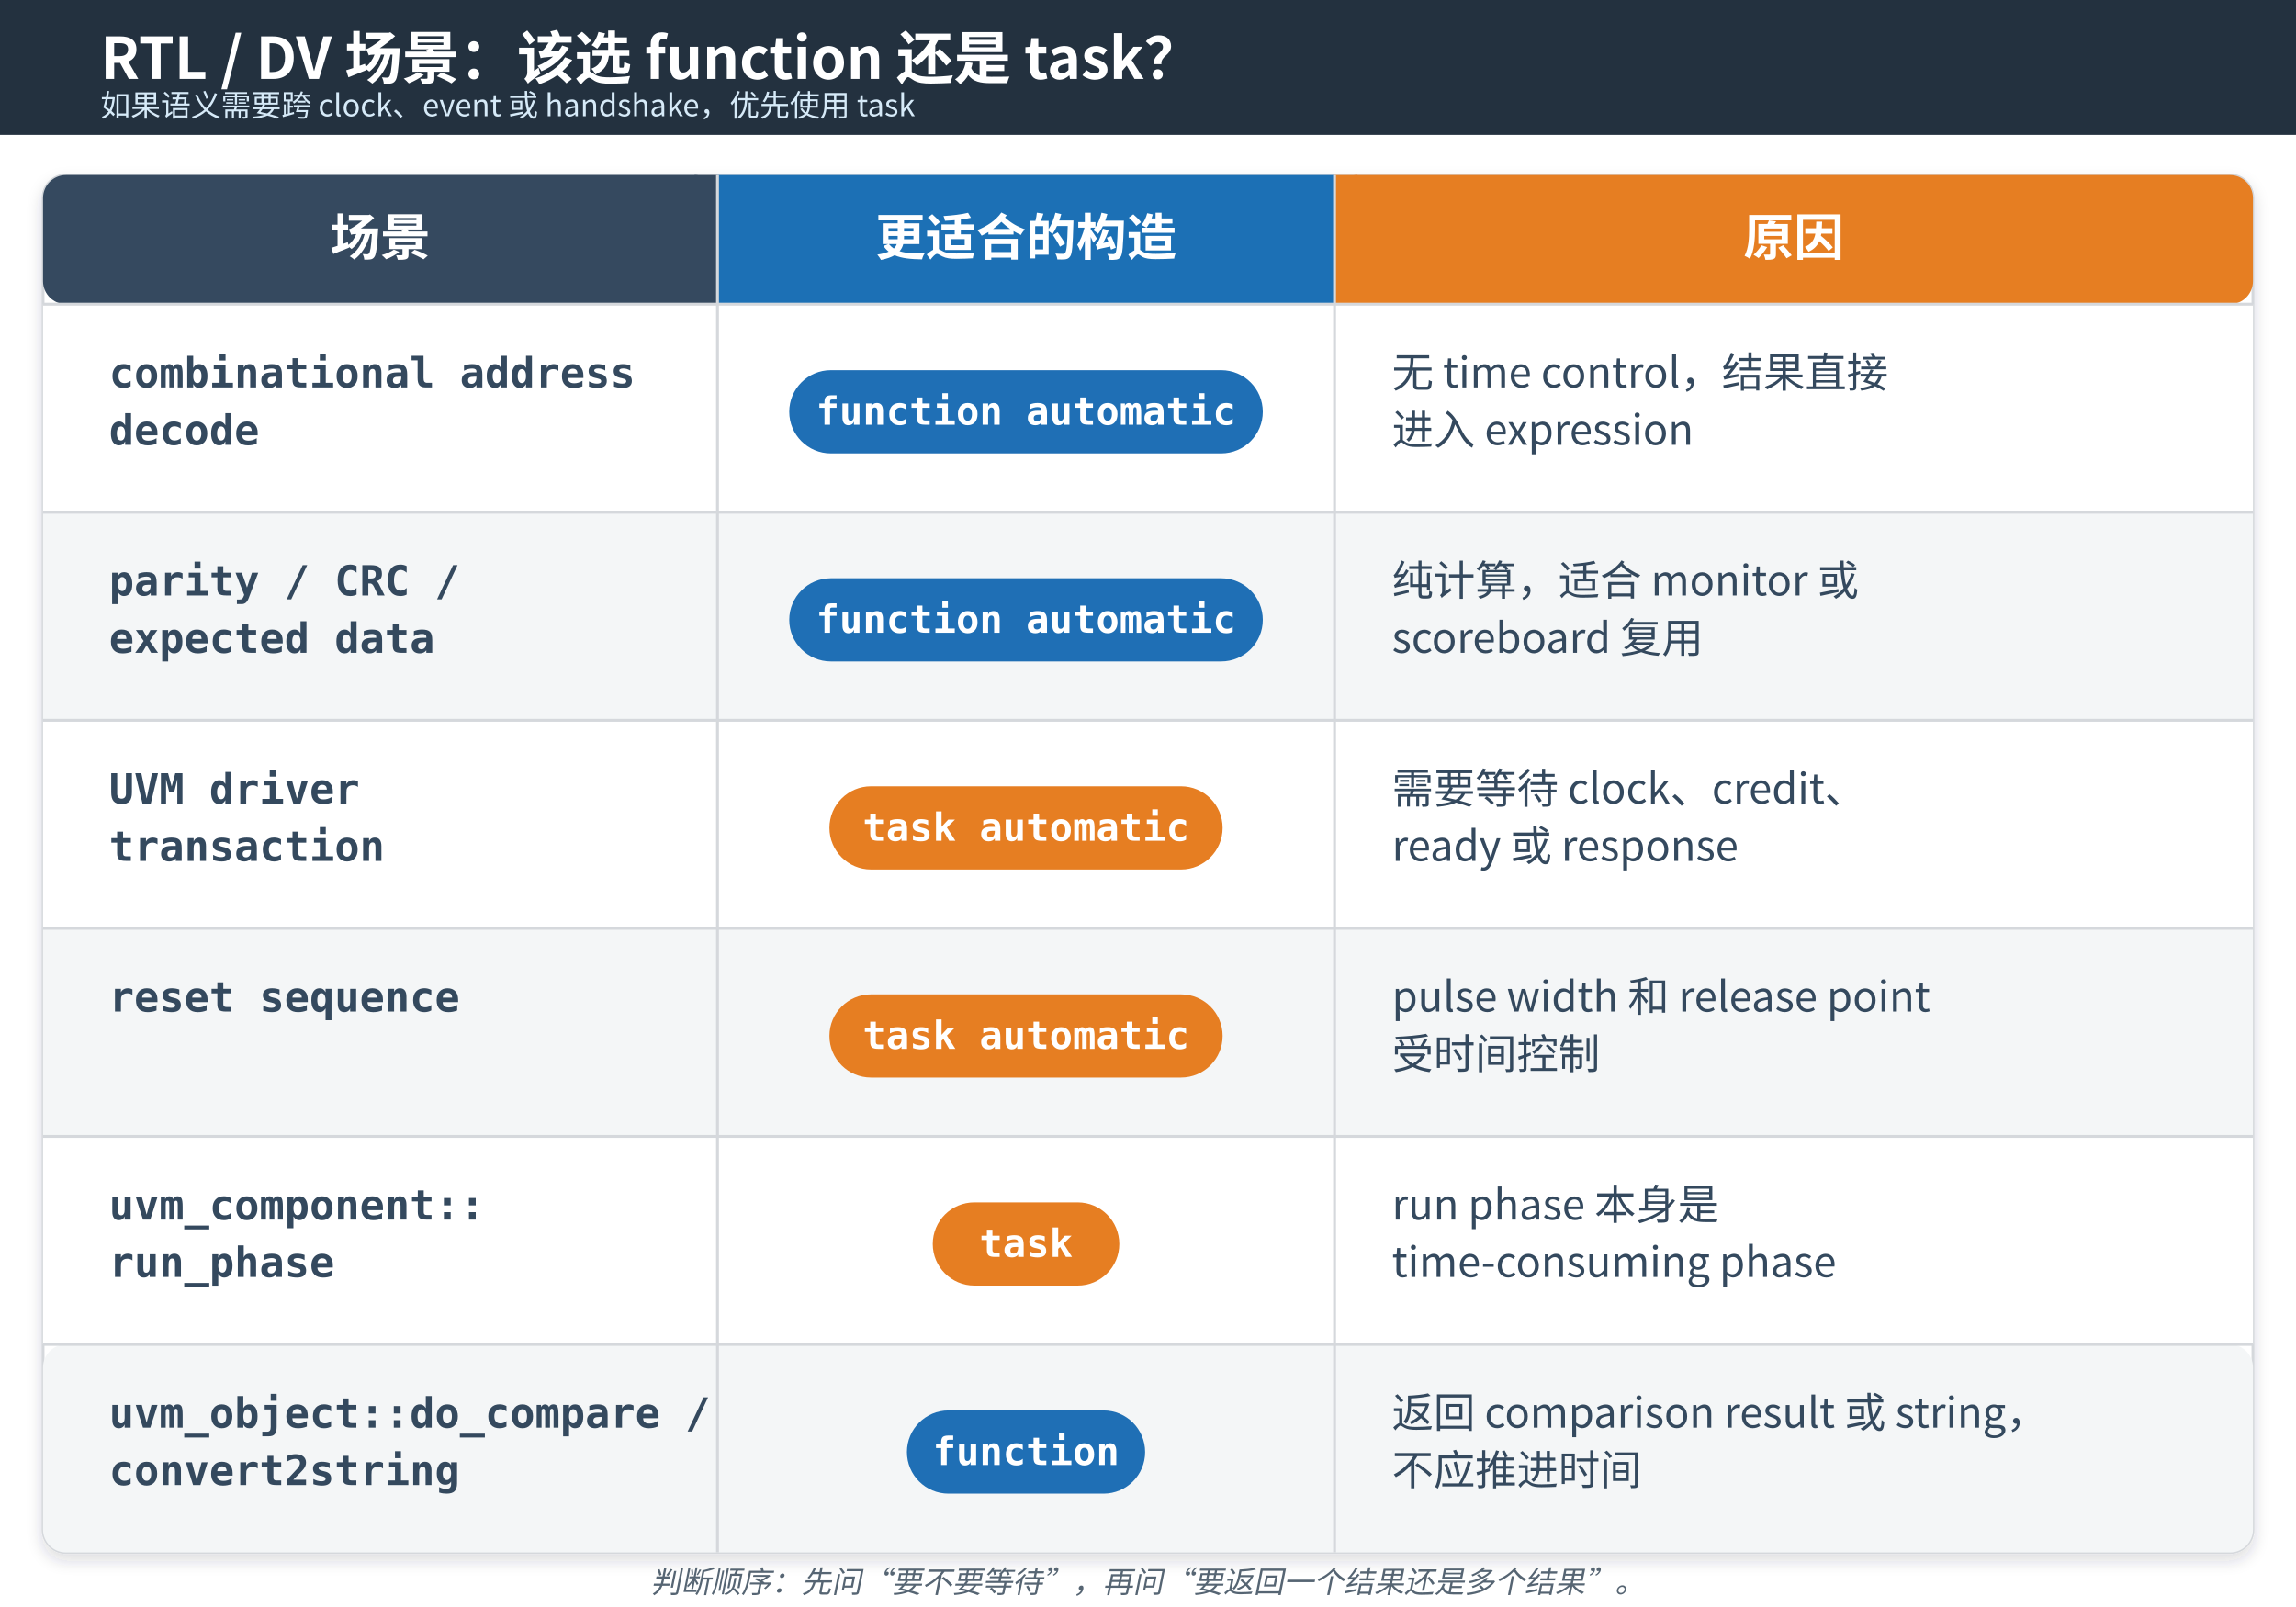
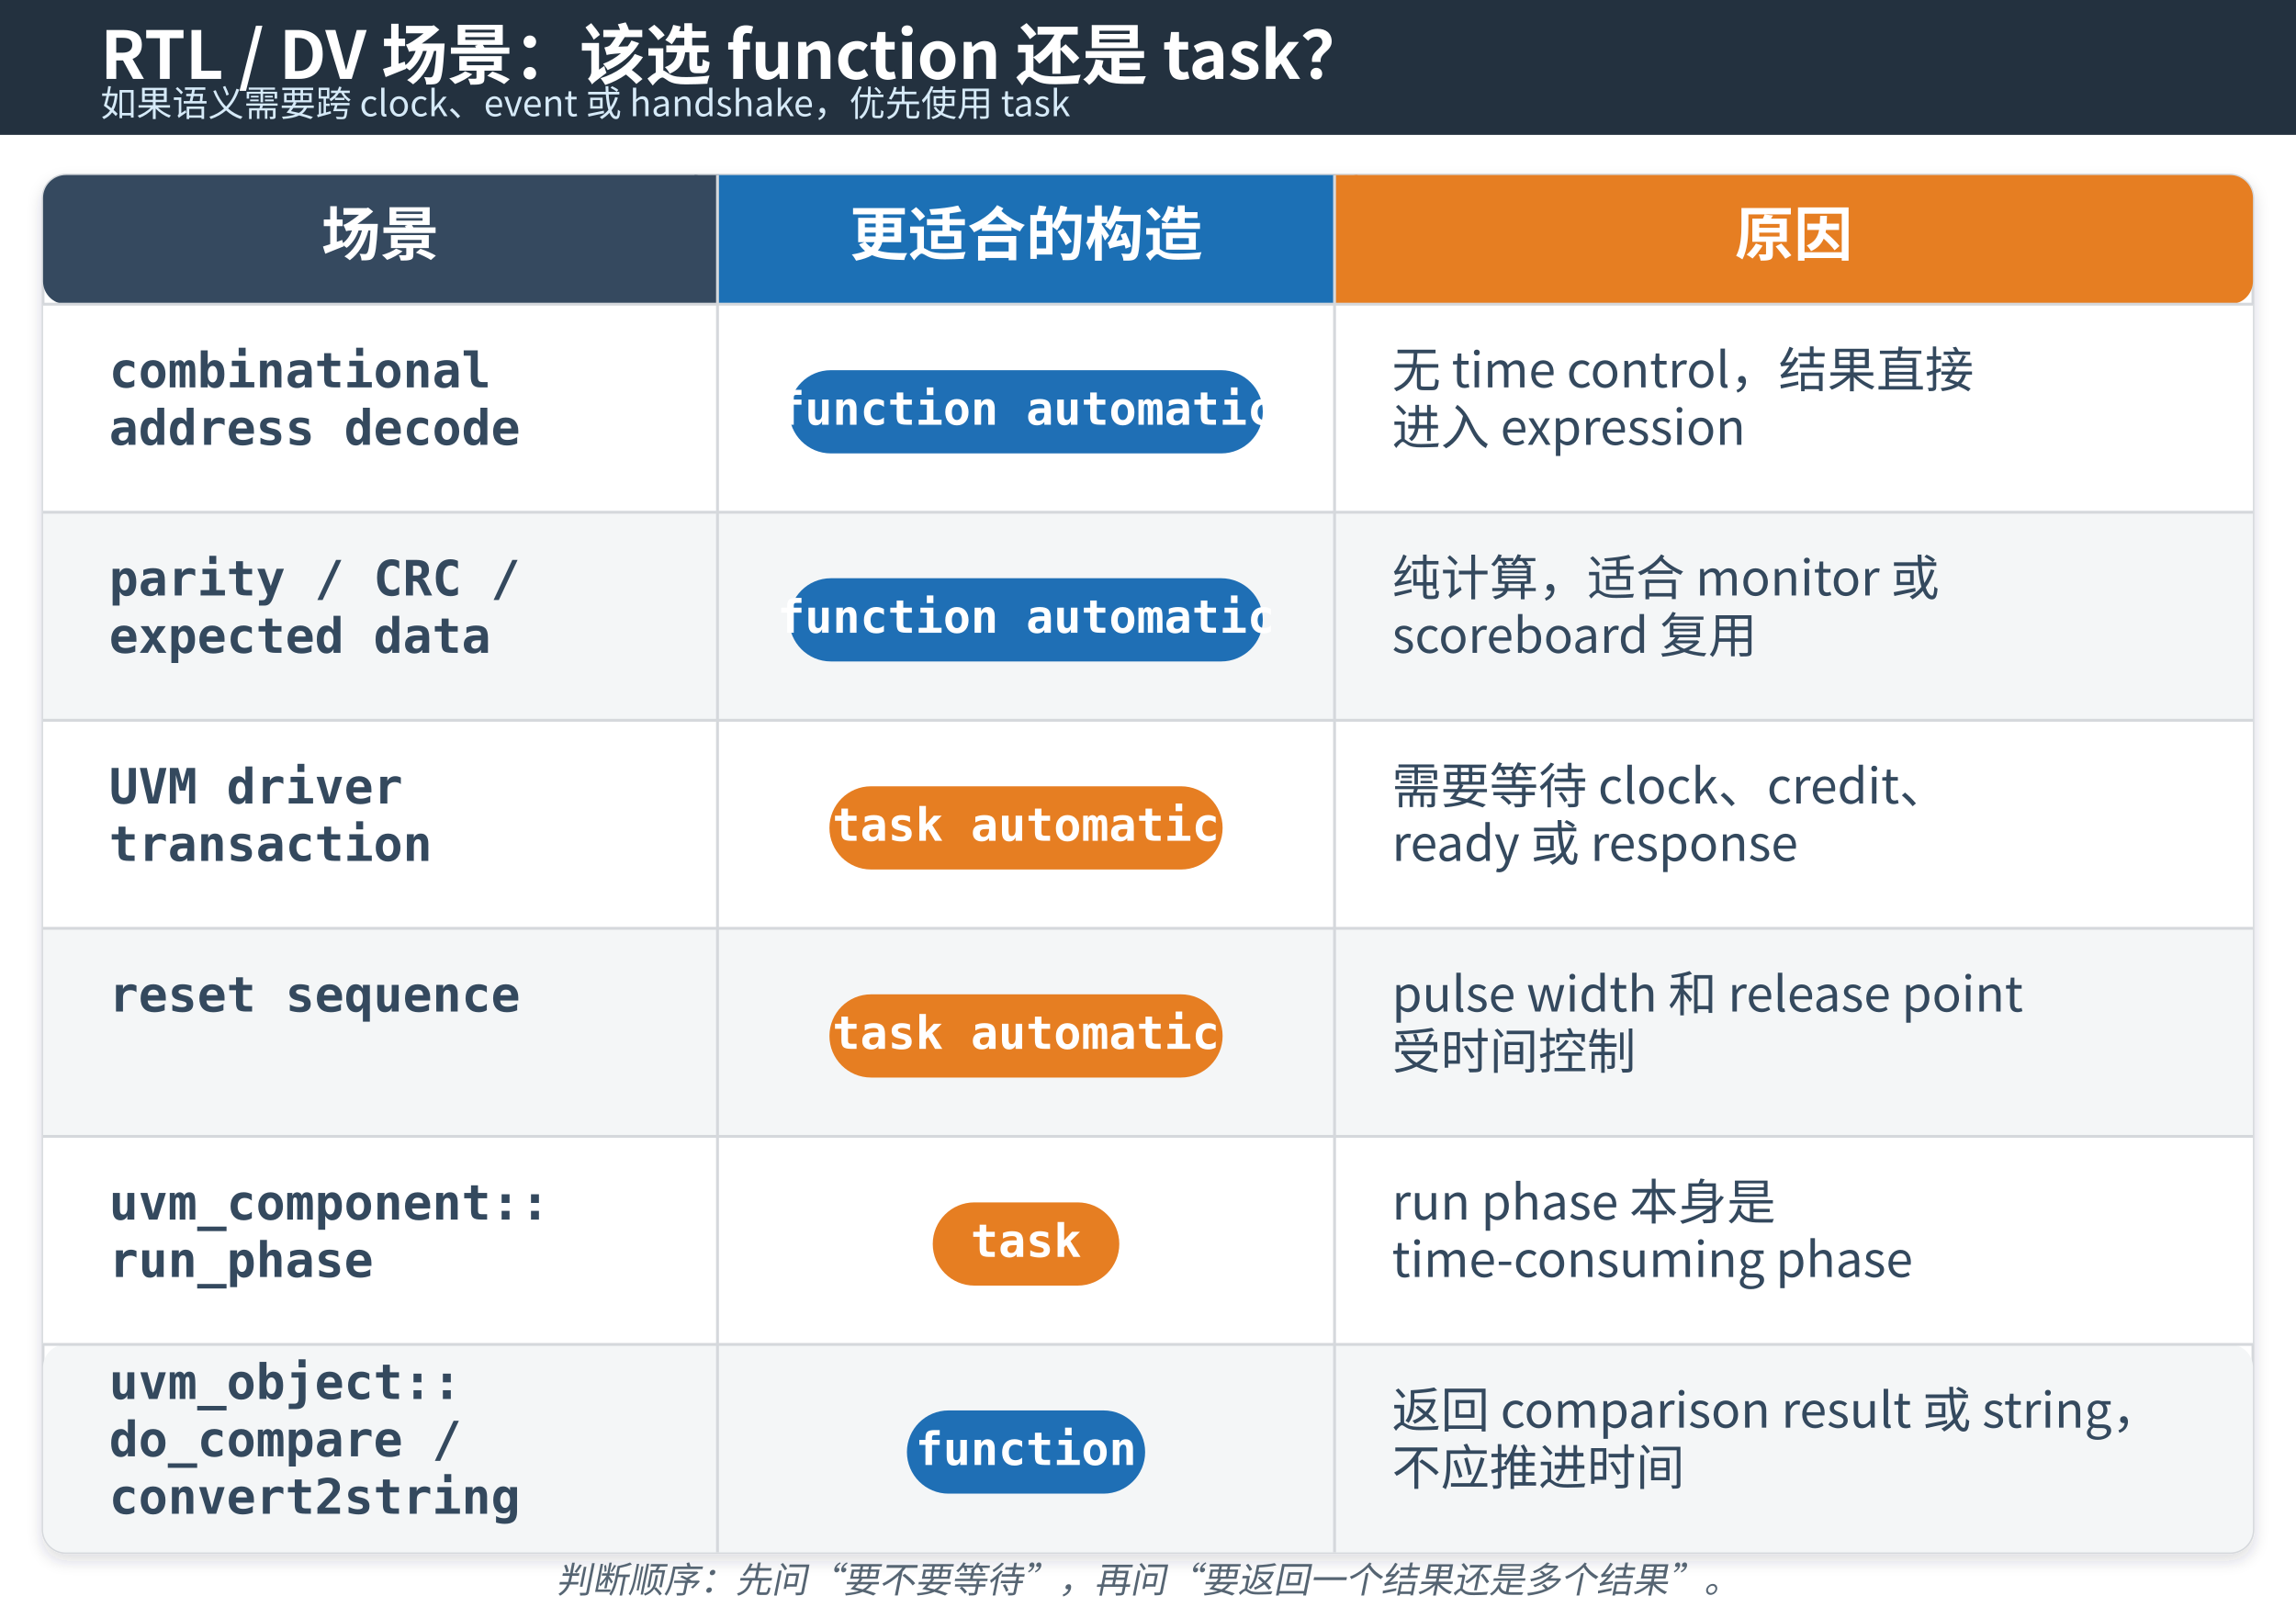
<svg xmlns="http://www.w3.org/2000/svg" width="1600" height="1120" viewBox="0 0 1600 1120" role="img" aria-labelledby="title desc">
  <defs>
    <filter id="shadow" x="-10%" y="-10%" width="120%" height="120%">
      <feDropShadow dx="0" dy="5" stdDeviation="5" flood-color="#23313F" flood-opacity=".16" />
    </filter>
    <style>
-       .title { font: 700 40px "Noto Sans CJK SC", "Microsoft YaHei", Arial, sans-serif; fill: #FFFFFF; }
-       .subtitle { font: 400 21px "Noto Sans CJK SC", "Microsoft YaHei", Arial, sans-serif; fill: #D6EAF8; }
-       .header { font: 700 35px "Noto Sans CJK SC", "Microsoft YaHei", Arial, sans-serif; fill: #FFFFFF; }
-       .scenario { font: 600 29px "DejaVu Sans Mono", Consolas, monospace; fill: #34495E; }
-       .reason { font: 400 29px "Noto Sans CJK SC", "Microsoft YaHei", Arial, sans-serif; fill: #34495E; }
-       .pill { font: 700 27px "DejaVu Sans Mono", Consolas, monospace; fill: #FFFFFF; }
-       .footer { font: italic 21px "Noto Sans CJK SC", "Microsoft YaHei", Arial, sans-serif; fill: #566573; }
+       .title { font-family: "Noto Sans CJK SC", "Microsoft YaHei", Arial, sans-serif; font-size: 46px; font-weight: 700; fill: #FFFFFF; }
+       .subtitle { font-family: "Noto Sans CJK SC", "Microsoft YaHei", Arial, sans-serif; font-size: 25px; font-weight: 400; fill: #D6EAF8; }
+       .header { font-family: "Noto Sans CJK SC", "Microsoft YaHei", Arial, sans-serif; font-size: 41px; font-weight: 700; fill: #FFFFFF; }
+       .scenario { font-family: "DejaVu Sans Mono", Consolas, monospace; font-size: 34px; font-weight: 600; fill: #34495E; }
+       .reason { font-family: "Noto Sans CJK SC", "Microsoft YaHei", Arial, sans-serif; font-size: 34px; font-weight: 400; fill: #34495E; }
+       .pill { font-family: "DejaVu Sans Mono", Consolas, monospace; font-size: 32px; font-weight: 700; fill: #FFFFFF; }
+       .footer { font-family: "Noto Sans CJK SC", "Microsoft YaHei", Arial, sans-serif; font-size: 25px; font-style: italic; fill: #566573; }
    </style>
  </defs>
  <rect width="1600" height="1120" fill="#FFFFFF" />
  <rect width="1600" height="94" fill="#23313F" />
  <text x="70" y="55" class="title">RTL / DV 场景：该选 function 还是 task？</text>
  <text x="70" y="81" class="subtitle">如果语义需要跨 clock、event 或 handshake，优先使用 task</text>
  <g filter="url(#shadow)">
    <rect x="30" y="122" width="1540" height="960" rx="16" fill="#FFFFFF" stroke="#D5D8DC" stroke-width="2" />
    <rect x="30" y="122" width="470" height="90" rx="16" fill="#34495E" />
    <path d="M484 122 H500 V212 H484 Z" fill="#34495E" />
    <rect x="500" y="122" width="430" height="90" fill="#1F6FB5" />
    <rect x="930" y="122" width="640" height="90" rx="16" fill="#E67E22" />
    <path d="M930 122 H946 V212 H930 Z" fill="#E67E22" />
  </g>
  <rect x="30" y="212" width="1540" height="145" fill="#FFFFFF" />
  <rect x="30" y="357" width="1540" height="145" fill="#F4F6F7" />
  <rect x="30" y="502" width="1540" height="145" fill="#FFFFFF" />
  <rect x="30" y="647" width="1540" height="145" fill="#F4F6F7" />
  <rect x="30" y="792" width="1540" height="145" fill="#FFFFFF" />
  <rect x="30" y="937" width="1540" height="145" rx="16" fill="#F4F6F7" />
  <path d="M500 122 V1082 M930 122 V1082 M30 212 H1570 M30 357 H1570 M30 502 H1570 M30 647 H1570 M30 792 H1570 M30 937 H1570" stroke="#D5D8DC" stroke-width="2" />
  <text x="265" y="178" text-anchor="middle" class="header">场景</text>
  <text x="715" y="178" text-anchor="middle" class="header">更适合的构造</text>
  <text x="1250" y="178" text-anchor="middle" class="header">原因</text>
  <text x="76" y="270" class="scenario">
-     <tspan x="76" dy="0">combinational address</tspan>
-     <tspan x="76" dy="40">decode</tspan>
+     <tspan x="76" dy="0">combinational</tspan>
+     <tspan x="76" dy="40">address decode</tspan>
  </text>
  <rect x="550" y="258" width="330" height="58" rx="29" fill="#1F6FB5" />
  <text x="715" y="296" text-anchor="middle" class="pill">function automatic</text>
  <text x="970" y="270" class="reason">
    <tspan x="970" dy="0">无 time control，结果直接</tspan>
    <tspan x="970" dy="40">进入 expression</tspan>
  </text>
  <text x="76" y="415" class="scenario">
    <tspan x="76" dy="0">parity / CRC /</tspan>
    <tspan x="76" dy="40">expected data</tspan>
  </text>
  <rect x="550" y="403" width="330" height="58" rx="29" fill="#1F6FB5" />
  <text x="715" y="441" text-anchor="middle" class="pill">function automatic</text>
  <text x="970" y="415" class="reason">
    <tspan x="970" dy="0">纯计算，适合 monitor 或</tspan>
    <tspan x="970" dy="40">scoreboard 复用</tspan>
  </text>
  <text x="76" y="560" class="scenario">
    <tspan x="76" dy="0">UVM driver</tspan>
    <tspan x="76" dy="40">transaction</tspan>
  </text>
  <rect x="578" y="548" width="274" height="58" rx="29" fill="#E67E22" />
  <text x="715" y="586" text-anchor="middle" class="pill">task automatic</text>
  <text x="970" y="560" class="reason">
    <tspan x="970" dy="0">需要等待 clock、credit、</tspan>
    <tspan x="970" dy="40">ready 或 response</tspan>
  </text>
  <text x="76" y="705" class="scenario">reset sequence</text>
  <rect x="578" y="693" width="274" height="58" rx="29" fill="#E67E22" />
  <text x="715" y="731" text-anchor="middle" class="pill">task automatic</text>
  <text x="970" y="705" class="reason">
    <tspan x="970" dy="0">pulse width 和 release point</tspan>
    <tspan x="970" dy="40">受时间控制</tspan>
  </text>
  <text x="76" y="850" class="scenario">
    <tspan x="76" dy="0">uvm_component::</tspan>
    <tspan x="76" dy="40">run_phase</tspan>
  </text>
  <rect x="650" y="838" width="130" height="58" rx="29" fill="#E67E22" />
  <text x="715" y="876" text-anchor="middle" class="pill">task</text>
  <text x="970" y="850" class="reason">
    <tspan x="970" dy="0">run phase 本身是</tspan>
    <tspan x="970" dy="40">time-consuming phase</tspan>
  </text>
-   <text x="76" y="995" class="scenario">
-     <tspan x="76" dy="0">uvm_object::do_compare /</tspan>
+   <text x="76" y="975" class="scenario">
+     <tspan x="76" dy="0">uvm_object::</tspan>
+     <tspan x="76" dy="40">do_compare /</tspan>
    <tspan x="76" dy="40">convert2string</tspan>
  </text>
  <rect x="632" y="983" width="166" height="58" rx="29" fill="#1F6FB5" />
  <text x="715" y="1021" text-anchor="middle" class="pill">function</text>
  <text x="970" y="995" class="reason">
    <tspan x="970" dy="0">返回 comparison result 或 string，</tspan>
    <tspan x="970" dy="40">不应推进时间</tspan>
  </text>
  <text x="800" y="1110" text-anchor="middle" class="footer">判断顺序：先问“要不要等待”，再问“要返回一个结果还是多个结果”。</text>
</svg>
